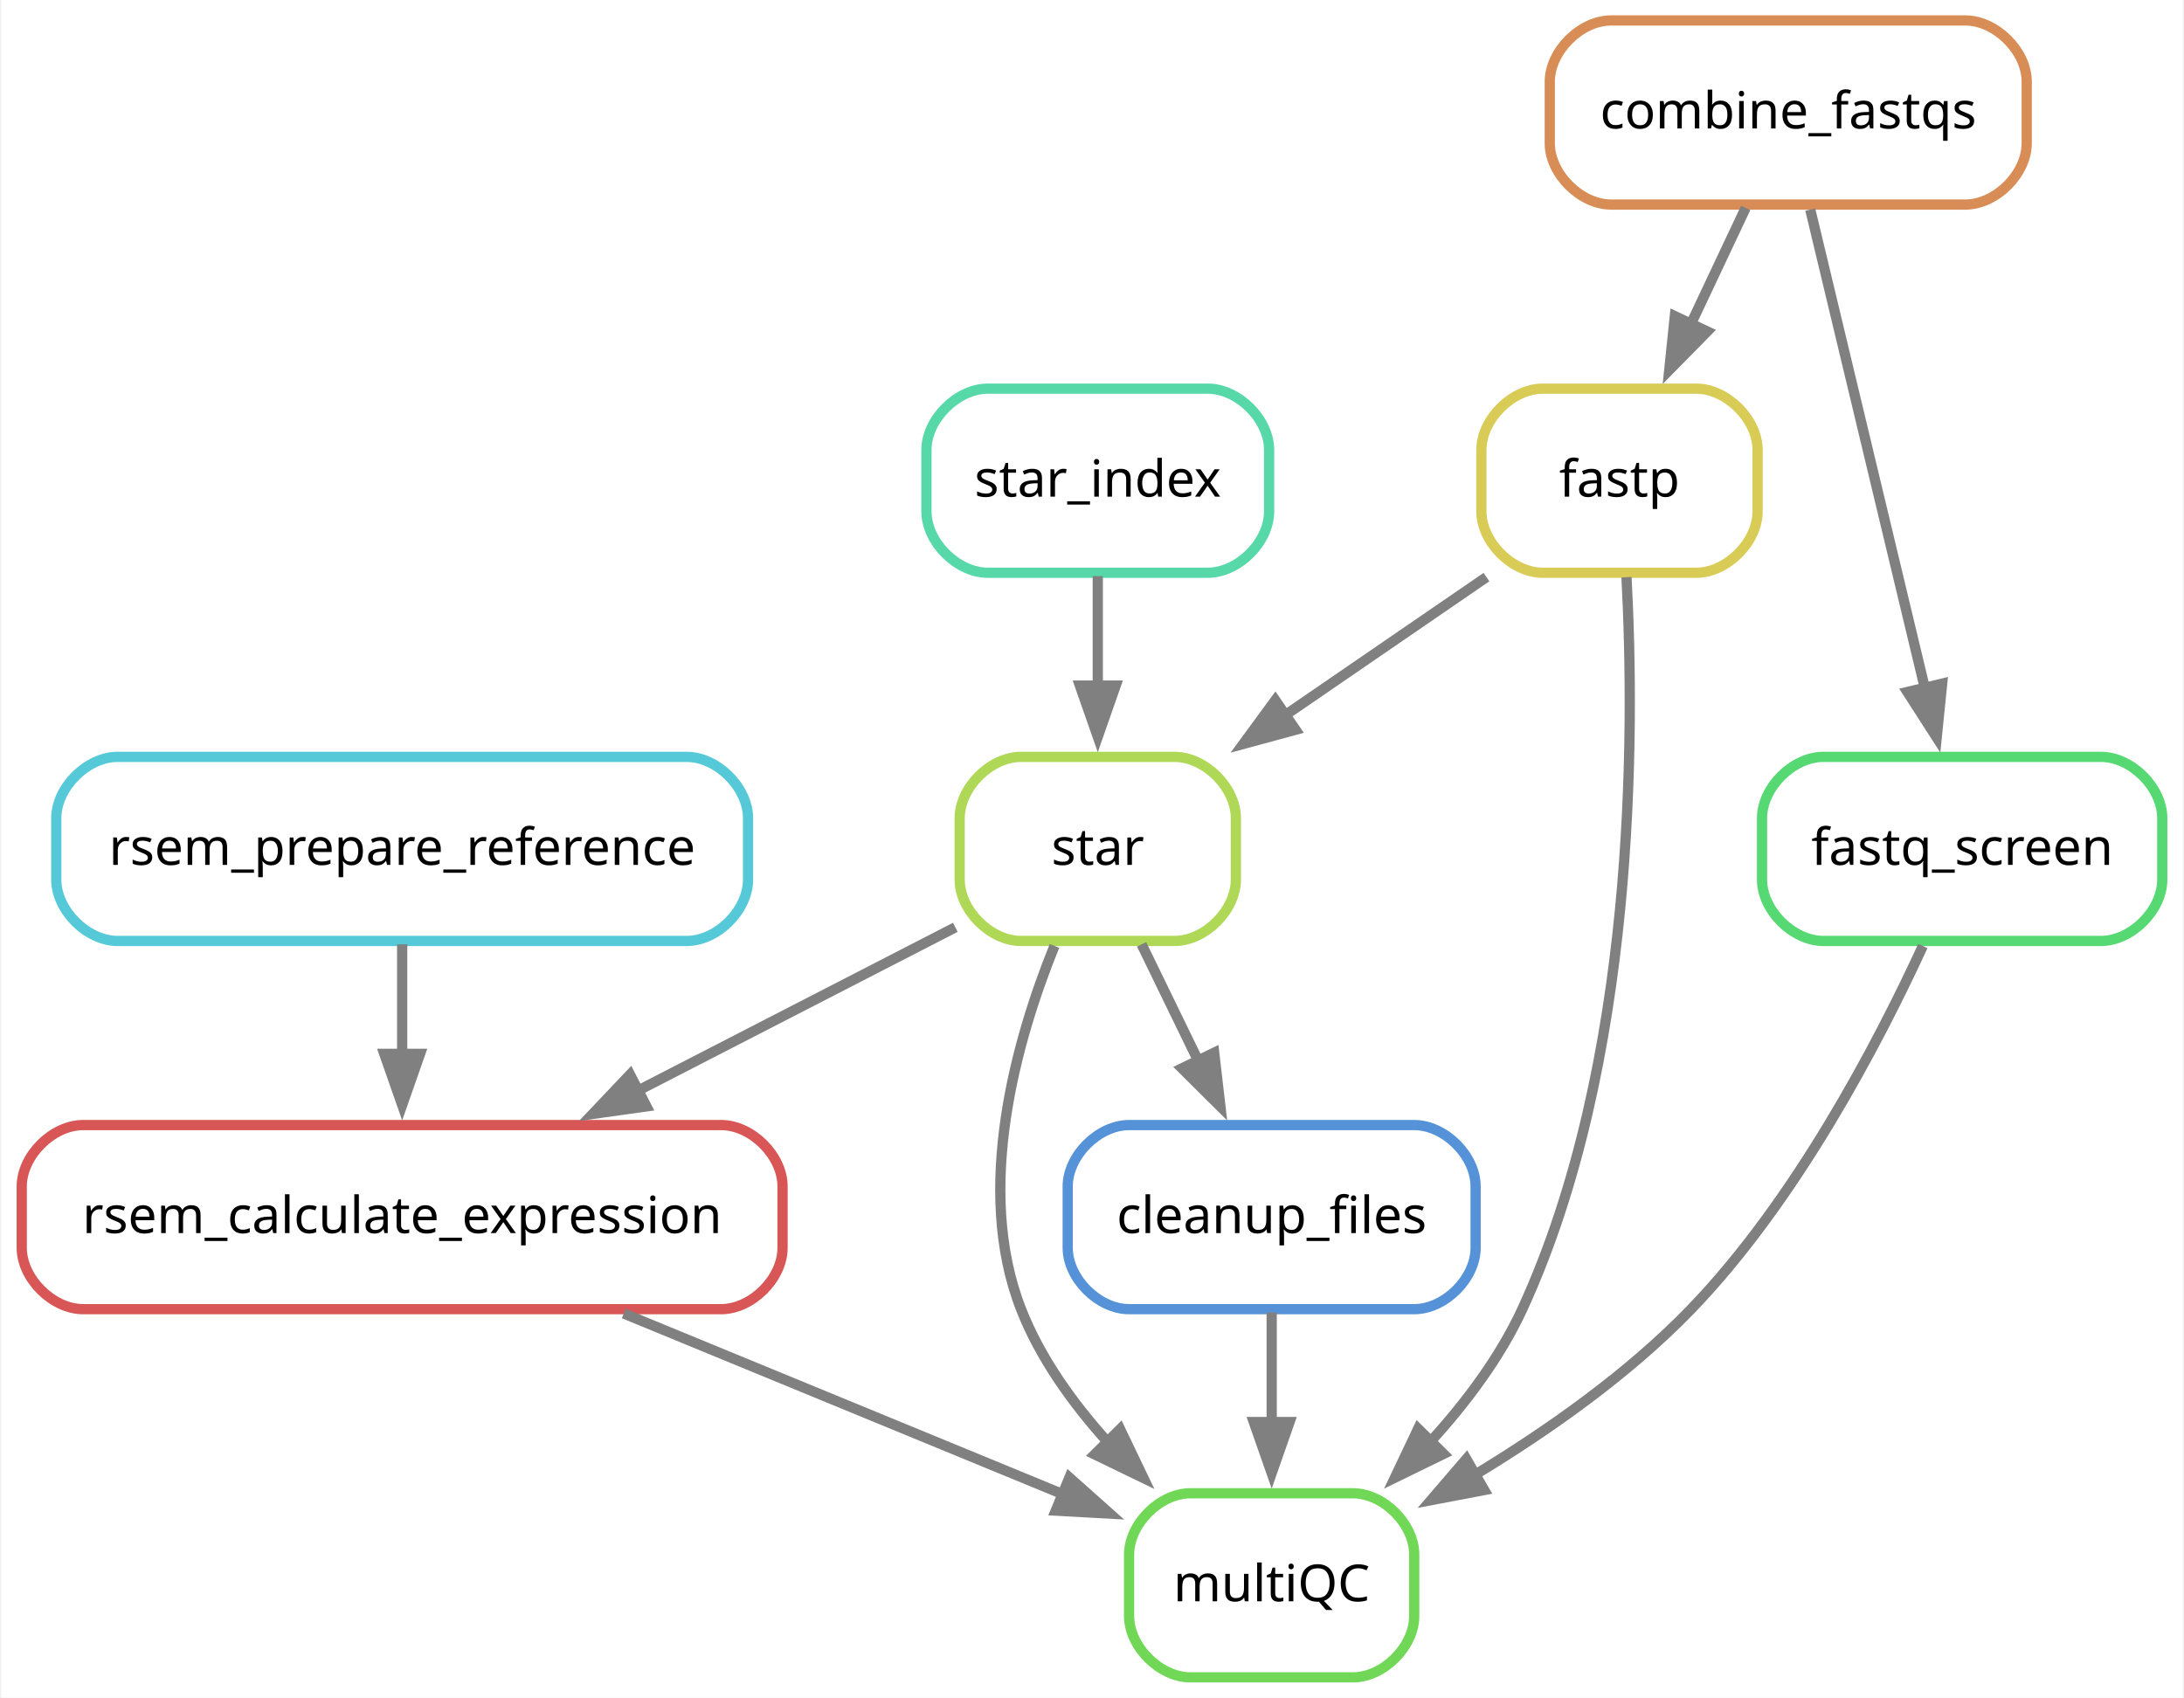
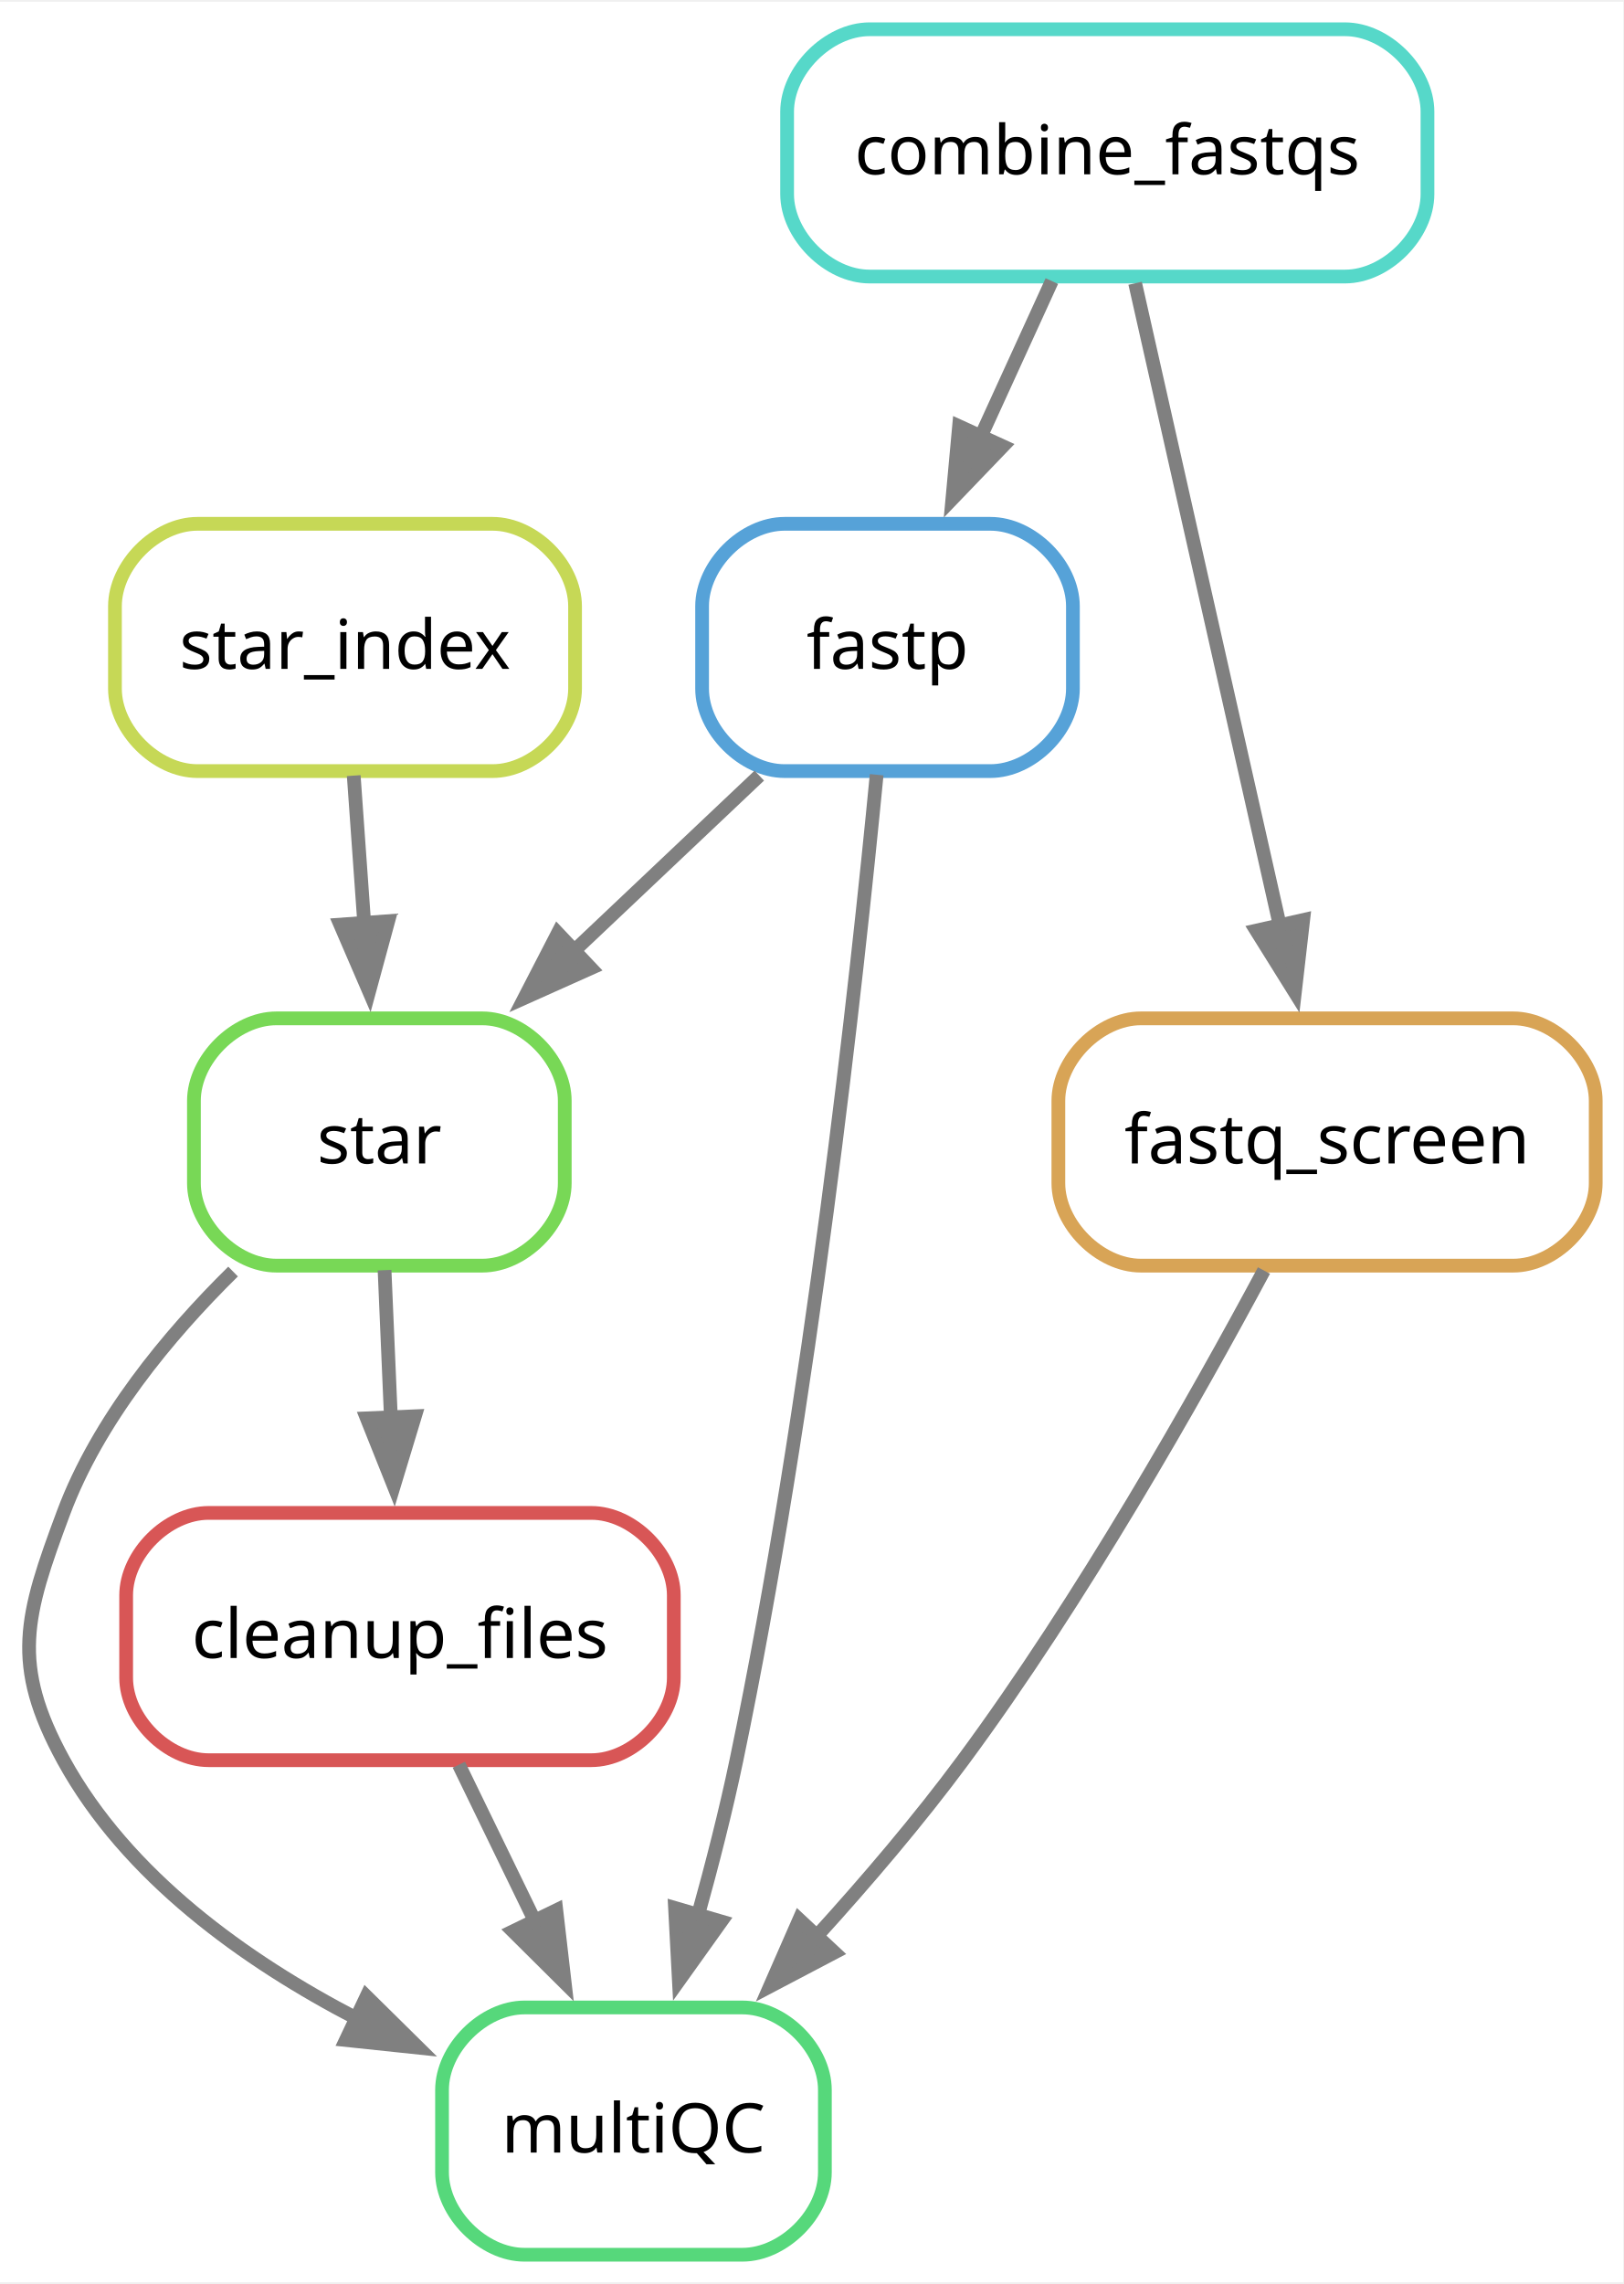
- <svg xmlns="http://www.w3.org/2000/svg" width="427pt" height="332pt" viewBox="0.00 0.00 426.50 332.00">
+ <svg xmlns="http://www.w3.org/2000/svg" width="236pt" height="332pt" viewBox="0.00 0.00 236.37 332.00">
  <g id="graph0" class="graph" transform="scale(1 1) rotate(0) translate(4 328)">
-     <polygon fill="white" stroke="none" points="-4,4 -4,-328 422.5,-328 422.5,4 -4,4" />
+     <polygon fill="white" stroke="none" points="-4,4 -4,-328 232.37,-328 232.37,4 -4,4" />
    <g id="node1" class="node">
-       <path fill="none" stroke="#70d856" stroke-width="2" d="M260.25,-36C260.25,-36 228.5,-36 228.5,-36 222.5,-36 216.5,-30 216.5,-24 216.5,-24 216.5,-12 216.5,-12 216.5,-6 222.5,0 228.5,0 228.5,0 260.25,0 260.25,0 266.25,0 272.25,-6 272.25,-12 272.25,-12 272.25,-24 272.25,-24 272.25,-30 266.25,-36 260.25,-36" />
-       <text text-anchor="middle" x="244.38" y="-14.88" font-family="sans" font-size="10.00">multiQC</text>
+       <path fill="none" stroke="#56d87b" stroke-width="2" d="M104.12,-36C104.12,-36 72.37,-36 72.37,-36 66.37,-36 60.37,-30 60.37,-24 60.37,-24 60.37,-12 60.37,-12 60.37,-6 66.37,0 72.37,0 72.37,0 104.12,0 104.12,0 110.12,0 116.12,-6 116.12,-12 116.12,-12 116.12,-24 116.12,-24 116.12,-30 110.12,-36 104.12,-36" />
+       <text text-anchor="middle" x="88.24" y="-14.88" font-family="sans" font-size="10.00">multiQC</text>
    </g>
    <g id="node2" class="node">
-       <path fill="none" stroke="#d8cb56" stroke-width="2" d="M327.38,-252C327.38,-252 297.38,-252 297.38,-252 291.38,-252 285.38,-246 285.38,-240 285.38,-240 285.38,-228 285.38,-228 285.38,-222 291.38,-216 297.38,-216 297.38,-216 327.38,-216 327.38,-216 333.38,-216 339.38,-222 339.38,-228 339.38,-228 339.38,-240 339.38,-240 339.38,-246 333.38,-252 327.38,-252" />
-       <text text-anchor="middle" x="312.38" y="-230.88" font-family="sans" font-size="10.00">fastp</text>
+       <path fill="none" stroke="#56a2d8" stroke-width="2" d="M140.24,-252C140.24,-252 110.24,-252 110.24,-252 104.24,-252 98.24,-246 98.24,-240 98.24,-240 98.24,-228 98.24,-228 98.24,-222 104.24,-216 110.24,-216 110.24,-216 140.24,-216 140.24,-216 146.24,-216 152.24,-222 152.24,-228 152.24,-228 152.24,-240 152.24,-240 152.24,-246 146.24,-252 140.24,-252" />
+       <text text-anchor="middle" x="125.24" y="-230.88" font-family="sans" font-size="10.00">fastp</text>
+     </g>
+     <g id="edge4" class="edge">
+       <path fill="none" stroke="grey" stroke-width="2" d="M123.66,-215.47C120.79,-185.75 114.02,-123.64 103.24,-72 101.7,-64.63 99.69,-56.78 97.65,-49.44" />
+       <polygon fill="grey" stroke="grey" stroke-width="2" points="101.02,-48.52 94.86,-39.9 94.3,-50.48 101.02,-48.52" />
+     </g>
+     <g id="node5" class="node">
+       <path fill="none" stroke="#78d856" stroke-width="2" d="M66.24,-180C66.24,-180 36.24,-180 36.24,-180 30.24,-180 24.24,-174 24.24,-168 24.24,-168 24.24,-156 24.24,-156 24.24,-150 30.24,-144 36.24,-144 36.24,-144 66.24,-144 66.24,-144 72.24,-144 78.24,-150 78.24,-156 78.24,-156 78.24,-168 78.24,-168 78.24,-174 72.24,-180 66.24,-180" />
+       <text text-anchor="middle" x="51.24" y="-158.88" font-family="sans" font-size="10.00">star</text>
+     </g>
+     <g id="edge8" class="edge">
+       <path fill="none" stroke="grey" stroke-width="2" d="M106.57,-215.34C98.4,-207.6 88.62,-198.36 79.58,-189.81" />
+       <polygon fill="grey" stroke="grey" stroke-width="2" points="82.04,-187.31 72.37,-182.98 77.23,-192.4 82.04,-187.31" />
+     </g>
+     <g id="node3" class="node">
+       <path fill="none" stroke="#56d8c9" stroke-width="2" d="M191.87,-324C191.87,-324 122.62,-324 122.62,-324 116.62,-324 110.62,-318 110.62,-312 110.62,-312 110.62,-300 110.62,-300 110.62,-294 116.62,-288 122.62,-288 122.62,-288 191.87,-288 191.87,-288 197.87,-288 203.87,-294 203.87,-300 203.87,-300 203.87,-312 203.87,-312 203.87,-318 197.87,-324 191.87,-324" />
+       <text text-anchor="middle" x="157.24" y="-302.88" font-family="sans" font-size="10.00">combine_fastqs</text>
+     </g>
+     <g id="edge5" class="edge">
+       <path fill="none" stroke="grey" stroke-width="2" d="M149.17,-287.34C146.01,-280.43 142.3,-272.31 138.76,-264.56" />
+       <polygon fill="grey" stroke="grey" stroke-width="2" points="142.03,-263.29 134.69,-255.65 135.66,-266.2 142.03,-263.29" />
+     </g>
+     <g id="node4" class="node">
+       <path fill="none" stroke="#d8a456" stroke-width="2" d="M216.37,-180C216.37,-180 162.12,-180 162.12,-180 156.12,-180 150.12,-174 150.12,-168 150.12,-168 150.12,-156 150.12,-156 150.12,-150 156.12,-144 162.12,-144 162.12,-144 216.37,-144 216.37,-144 222.37,-144 228.37,-150 228.37,-156 228.37,-156 228.37,-168 228.37,-168 228.37,-174 222.37,-180 216.37,-180" />
+       <text text-anchor="middle" x="189.24" y="-158.88" font-family="sans" font-size="10.00">fastq_screen</text>
+     </g>
+     <g id="edge6" class="edge">
+       <path fill="none" stroke="grey" stroke-width="2" d="M161.3,-287.02C166.61,-263.44 176.01,-221.73 182.43,-193.25" />
+       <polygon fill="grey" stroke="grey" stroke-width="2" points="185.77,-194.32 184.56,-183.79 178.95,-192.78 185.77,-194.32" />
+     </g>
+     <g id="edge3" class="edge">
+       <path fill="none" stroke="grey" stroke-width="2" d="M180.06,-143.29C170.18,-124.85 153.56,-95.43 136.24,-72 129.81,-63.3 122.19,-54.37 114.94,-46.39" />
+       <polygon fill="grey" stroke="grey" stroke-width="2" points="117.51,-44.01 108.13,-39.08 112.39,-48.79 117.51,-44.01" />
+     </g>
+     <g id="edge1" class="edge">
+       <path fill="none" stroke="grey" stroke-width="2" d="M29.94,-143.14C20.44,-133.78 10.27,-121.47 5.24,-108 -0.35,-93.01 -2.44,-86.03 5.24,-72 14.5,-55.11 31.68,-42.82 48.02,-34.35" />
+       <polygon fill="grey" stroke="grey" stroke-width="2" points="49.37,-37.59 56.91,-30.15 46.37,-31.26 49.37,-37.59" />
+     </g>
+     <g id="node7" class="node">
+       <path fill="none" stroke="#d85656" stroke-width="2" d="M82.12,-108C82.12,-108 26.37,-108 26.37,-108 20.37,-108 14.37,-102 14.37,-96 14.37,-96 14.37,-84 14.37,-84 14.37,-78 20.37,-72 26.37,-72 26.37,-72 82.12,-72 82.12,-72 88.12,-72 94.12,-78 94.12,-84 94.12,-84 94.12,-96 94.12,-96 94.12,-102 88.12,-108 82.12,-108" />
+       <text text-anchor="middle" x="54.24" y="-86.88" font-family="sans" font-size="10.00">cleanup_files</text>
+     </g>
+     <g id="edge9" class="edge">
+       <path fill="none" stroke="grey" stroke-width="2" d="M52,-143.34C52.28,-136.75 52.61,-129.08 52.93,-121.67" />
+       <polygon fill="grey" stroke="grey" stroke-width="2" points="56.42,-122.07 53.35,-111.93 49.42,-121.77 56.42,-122.07" />
+     </g>
+     <g id="node6" class="node">
+       <path fill="none" stroke="#c6d856" stroke-width="2" d="M67.74,-252C67.74,-252 24.74,-252 24.74,-252 18.74,-252 12.74,-246 12.74,-240 12.74,-240 12.74,-228 12.74,-228 12.74,-222 18.74,-216 24.74,-216 24.74,-216 67.74,-216 67.74,-216 73.74,-216 79.74,-222 79.74,-228 79.74,-228 79.74,-240 79.74,-240 79.74,-246 73.74,-252 67.74,-252" />
+       <text text-anchor="middle" x="46.24" y="-230.88" font-family="sans" font-size="10.00">star_index</text>
+     </g>
+     <g id="edge7" class="edge">
+       <path fill="none" stroke="grey" stroke-width="2" d="M47.51,-215.34C47.98,-208.75 48.52,-201.08 49.05,-193.67" />
+       <polygon fill="grey" stroke="grey" stroke-width="2" points="52.53,-194.15 49.75,-183.92 45.55,-193.65 52.53,-194.15" />
    </g>
    <g id="edge2" class="edge">
-       <path fill="none" stroke="grey" stroke-width="2" d="M313.75,-215.13C315.39,-184.36 315.52,-120.06 293.38,-72 289.02,-62.56 282.35,-53.67 275.31,-45.97" />
-       <polygon fill="grey" stroke="grey" stroke-width="2" points="277.99,-43.7 268.47,-39.05 273.01,-48.62 277.99,-43.7" />
-     </g>
-     <g id="node5" class="node">
-       <path fill="none" stroke="#afd856" stroke-width="2" d="M225.38,-180C225.38,-180 195.38,-180 195.38,-180 189.38,-180 183.38,-174 183.38,-168 183.38,-168 183.38,-156 183.38,-156 183.38,-150 189.38,-144 195.38,-144 195.38,-144 225.38,-144 225.38,-144 231.38,-144 237.38,-150 237.38,-156 237.38,-156 237.38,-168 237.38,-168 237.38,-174 231.38,-180 225.38,-180" />
-       <text text-anchor="middle" x="210.38" y="-158.88" font-family="sans" font-size="10.00">star</text>
-     </g>
-     <g id="edge8" class="edge">
-       <path fill="none" stroke="grey" stroke-width="2" d="M286.37,-215.15C274.38,-206.93 259.95,-197.02 246.89,-188.06" />
-       <polygon fill="grey" stroke="grey" stroke-width="2" points="249.05,-185.3 238.83,-182.53 245.09,-191.07 249.05,-185.3" />
-     </g>
-     <g id="node3" class="node">
-       <path fill="none" stroke="#d88d56" stroke-width="2" d="M380,-324C380,-324 310.75,-324 310.75,-324 304.75,-324 298.75,-318 298.75,-312 298.75,-312 298.75,-300 298.75,-300 298.75,-294 304.75,-288 310.75,-288 310.75,-288 380,-288 380,-288 386,-288 392,-294 392,-300 392,-300 392,-312 392,-312 392,-318 386,-324 380,-324" />
-       <text text-anchor="middle" x="345.38" y="-302.88" font-family="sans" font-size="10.00">combine_fastqs</text>
-     </g>
-     <g id="edge6" class="edge">
-       <path fill="none" stroke="grey" stroke-width="2" d="M337.05,-287.34C333.79,-280.43 329.96,-272.31 326.31,-264.56" />
-       <polygon fill="grey" stroke="grey" stroke-width="2" points="329.54,-263.19 322.11,-255.64 323.2,-266.18 329.54,-263.19" />
-     </g>
-     <g id="node4" class="node">
-       <path fill="none" stroke="#56d873" stroke-width="2" d="M406.5,-180C406.5,-180 352.25,-180 352.25,-180 346.25,-180 340.25,-174 340.25,-168 340.25,-168 340.25,-156 340.25,-156 340.25,-150 346.25,-144 352.25,-144 352.25,-144 406.5,-144 406.5,-144 412.5,-144 418.5,-150 418.5,-156 418.5,-156 418.5,-168 418.5,-168 418.5,-174 412.5,-180 406.5,-180" />
-       <text text-anchor="middle" x="379.38" y="-158.88" font-family="sans" font-size="10.00">fastq_screen</text>
-     </g>
-     <g id="edge7" class="edge">
-       <path fill="none" stroke="grey" stroke-width="2" d="M349.68,-287.02C355.33,-263.44 365.31,-221.73 372.13,-193.25" />
-       <polygon fill="grey" stroke="grey" stroke-width="2" points="375.47,-194.32 374.4,-183.78 368.67,-192.69 375.47,-194.32" />
-     </g>
-     <g id="edge4" class="edge">
-       <path fill="none" stroke="grey" stroke-width="2" d="M371.69,-143.01C362.84,-123.79 346.84,-93.23 326.38,-72 314.21,-59.39 298.51,-48.32 284.1,-39.6" />
-       <polygon fill="grey" stroke="grey" stroke-width="2" points="285.94,-36.63 275.53,-34.65 282.44,-42.69 285.94,-36.63" />
-     </g>
-     <g id="edge3" class="edge">
-       <path fill="none" stroke="grey" stroke-width="2" d="M201.91,-143.03C194.48,-124.64 186.18,-95.49 195.38,-72 199.13,-62.4 205.54,-53.5 212.49,-45.83" />
-       <polygon fill="grey" stroke="grey" stroke-width="2" points="214.74,-48.54 219.32,-38.98 209.78,-43.6 214.74,-48.54" />
-     </g>
-     <g id="node7" class="node">
-       <path fill="none" stroke="#5692d8" stroke-width="2" d="M272.25,-108C272.25,-108 216.5,-108 216.5,-108 210.5,-108 204.5,-102 204.5,-96 204.5,-96 204.5,-84 204.5,-84 204.5,-78 210.5,-72 216.5,-72 216.5,-72 272.25,-72 272.25,-72 278.25,-72 284.25,-78 284.25,-84 284.25,-84 284.25,-96 284.25,-96 284.25,-102 278.25,-108 272.25,-108" />
-       <text text-anchor="middle" x="244.38" y="-86.88" font-family="sans" font-size="10.00">cleanup_files</text>
-     </g>
-     <g id="edge10" class="edge">
-       <path fill="none" stroke="grey" stroke-width="2" d="M218.95,-143.34C222.31,-136.43 226.25,-128.31 230.02,-120.56" />
-       <polygon fill="grey" stroke="grey" stroke-width="2" points="233.14,-122.15 234.36,-111.62 226.84,-119.09 233.14,-122.15" />
-     </g>
-     <g id="node8" class="node">
-       <path fill="none" stroke="#d85656" stroke-width="2" d="M136.75,-108C136.75,-108 12,-108 12,-108 6,-108 0,-102 0,-96 0,-96 0,-84 0,-84 0,-78 6,-72 12,-72 12,-72 136.75,-72 136.75,-72 142.75,-72 148.75,-78 148.75,-84 148.75,-84 148.75,-96 148.75,-96 148.75,-102 142.75,-108 136.75,-108" />
-       <text text-anchor="middle" x="74.38" y="-86.88" font-family="sans" font-size="10.00">rsem_calculate_expression</text>
-     </g>
-     <g id="edge11" class="edge">
-       <path fill="none" stroke="grey" stroke-width="2" d="M182.53,-146.67C164.64,-137.46 140.99,-125.29 120.36,-114.67" />
-       <polygon fill="grey" stroke="grey" stroke-width="2" points="122.14,-111.65 111.64,-110.18 118.93,-117.87 122.14,-111.65" />
-     </g>
-     <g id="node6" class="node">
-       <path fill="none" stroke="#56d8a9" stroke-width="2" d="M231.88,-252C231.88,-252 188.88,-252 188.88,-252 182.88,-252 176.88,-246 176.88,-240 176.88,-240 176.88,-228 176.88,-228 176.88,-222 182.88,-216 188.88,-216 188.88,-216 231.88,-216 231.88,-216 237.88,-216 243.88,-222 243.88,-228 243.88,-228 243.88,-240 243.88,-240 243.88,-246 237.88,-252 231.88,-252" />
-       <text text-anchor="middle" x="210.38" y="-230.88" font-family="sans" font-size="10.00">star_index</text>
-     </g>
-     <g id="edge9" class="edge">
-       <path fill="none" stroke="grey" stroke-width="2" d="M210.38,-215.34C210.38,-208.75 210.38,-201.08 210.38,-193.67" />
-       <polygon fill="grey" stroke="grey" stroke-width="2" points="213.88,-193.93 210.38,-183.93 206.88,-193.93 213.88,-193.93" />
-     </g>
-     <g id="edge5" class="edge">
-       <path fill="none" stroke="grey" stroke-width="2" d="M244.38,-71.34C244.38,-64.75 244.38,-57.08 244.38,-49.67" />
-       <polygon fill="grey" stroke="grey" stroke-width="2" points="247.88,-49.93 244.38,-39.93 240.88,-49.93 247.88,-49.93" />
-     </g>
-     <g id="edge1" class="edge">
-       <path fill="none" stroke="grey" stroke-width="2" d="M117.71,-71.15C144.21,-60.24 177.88,-46.38 203.85,-35.69" />
-       <polygon fill="grey" stroke="grey" stroke-width="2" points="204.83,-39.07 212.74,-32.02 202.16,-32.6 204.83,-39.07" />
-     </g>
-     <g id="node9" class="node">
-       <path fill="none" stroke="#56c9d8" stroke-width="2" d="M130,-180C130,-180 18.75,-180 18.75,-180 12.75,-180 6.75,-174 6.75,-168 6.75,-168 6.75,-156 6.75,-156 6.75,-150 12.75,-144 18.75,-144 18.75,-144 130,-144 130,-144 136,-144 142,-150 142,-156 142,-156 142,-168 142,-168 142,-174 136,-180 130,-180" />
-       <text text-anchor="middle" x="74.38" y="-158.88" font-family="sans" font-size="10.00">rsem_prepare_reference</text>
-     </g>
-     <g id="edge12" class="edge">
-       <path fill="none" stroke="grey" stroke-width="2" d="M74.38,-143.34C74.38,-136.75 74.38,-129.08 74.38,-121.67" />
-       <polygon fill="grey" stroke="grey" stroke-width="2" points="77.88,-121.93 74.38,-111.93 70.88,-121.93 77.88,-121.93" />
+       <path fill="none" stroke="grey" stroke-width="2" d="M62.82,-71.34C66.18,-64.43 70.12,-56.31 73.89,-48.56" />
+       <polygon fill="grey" stroke="grey" stroke-width="2" points="77.01,-50.15 78.23,-39.62 70.71,-47.09 77.01,-50.15" />
    </g>
  </g>
</svg>
